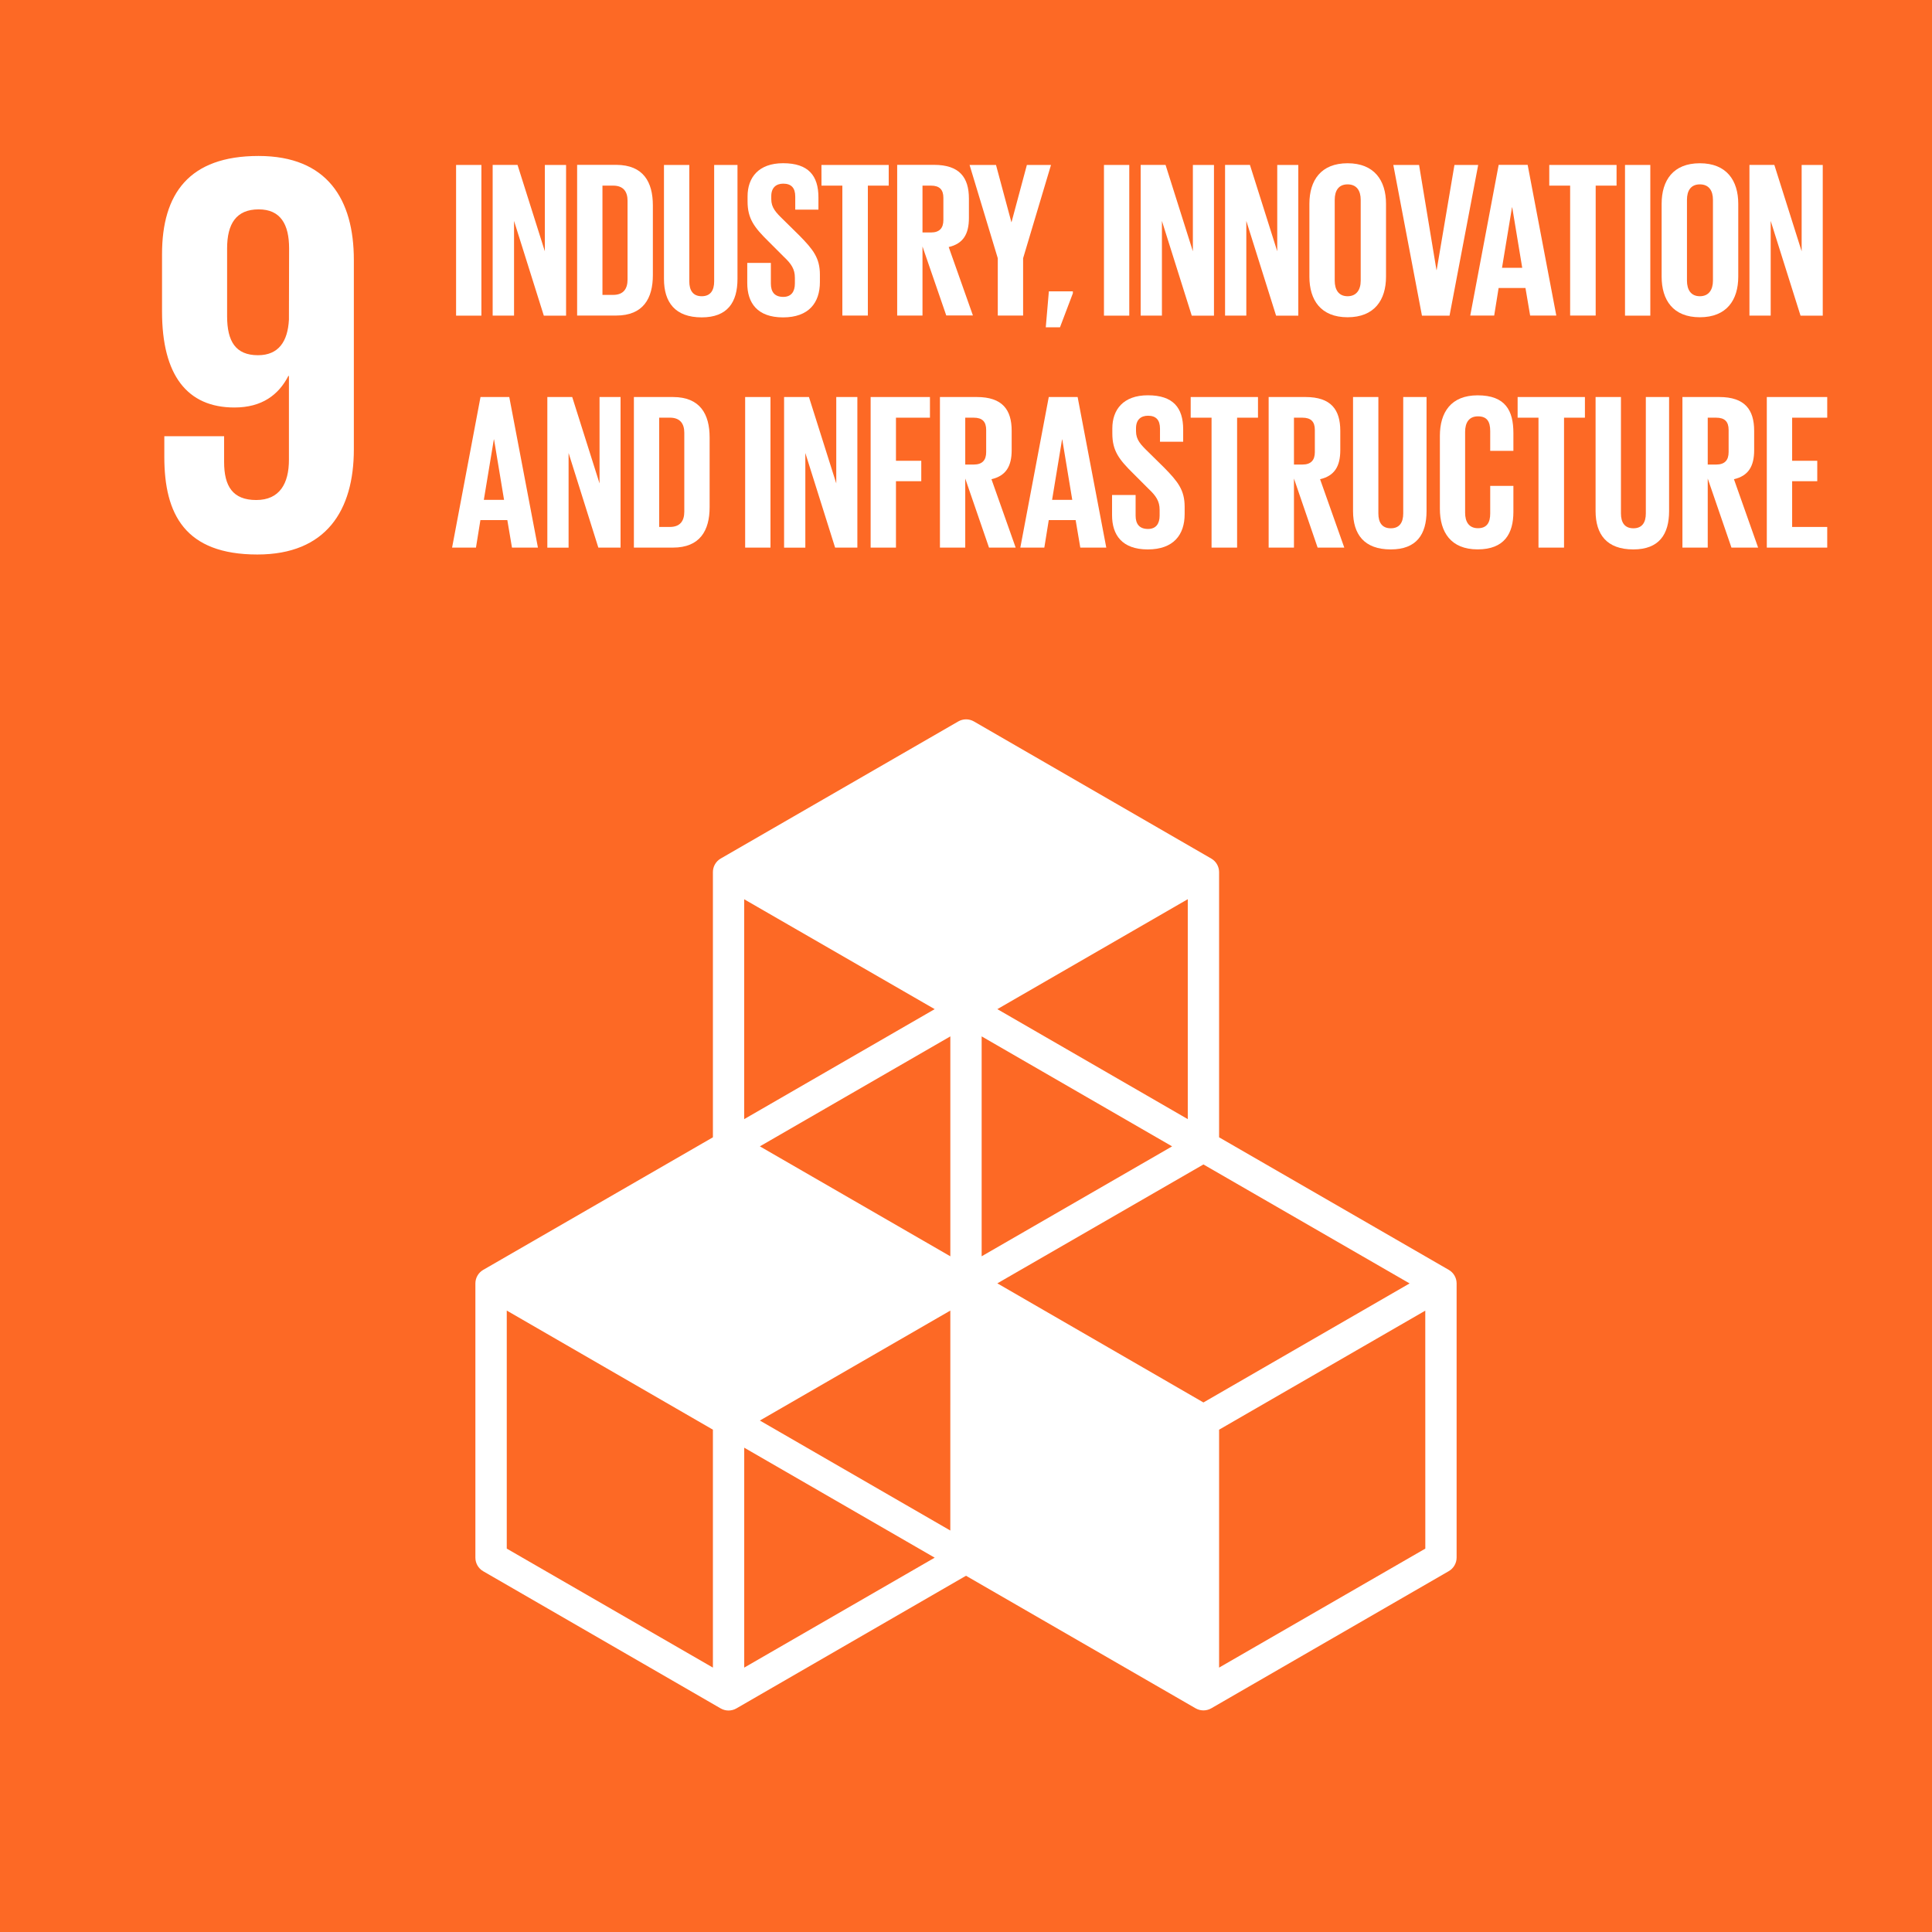
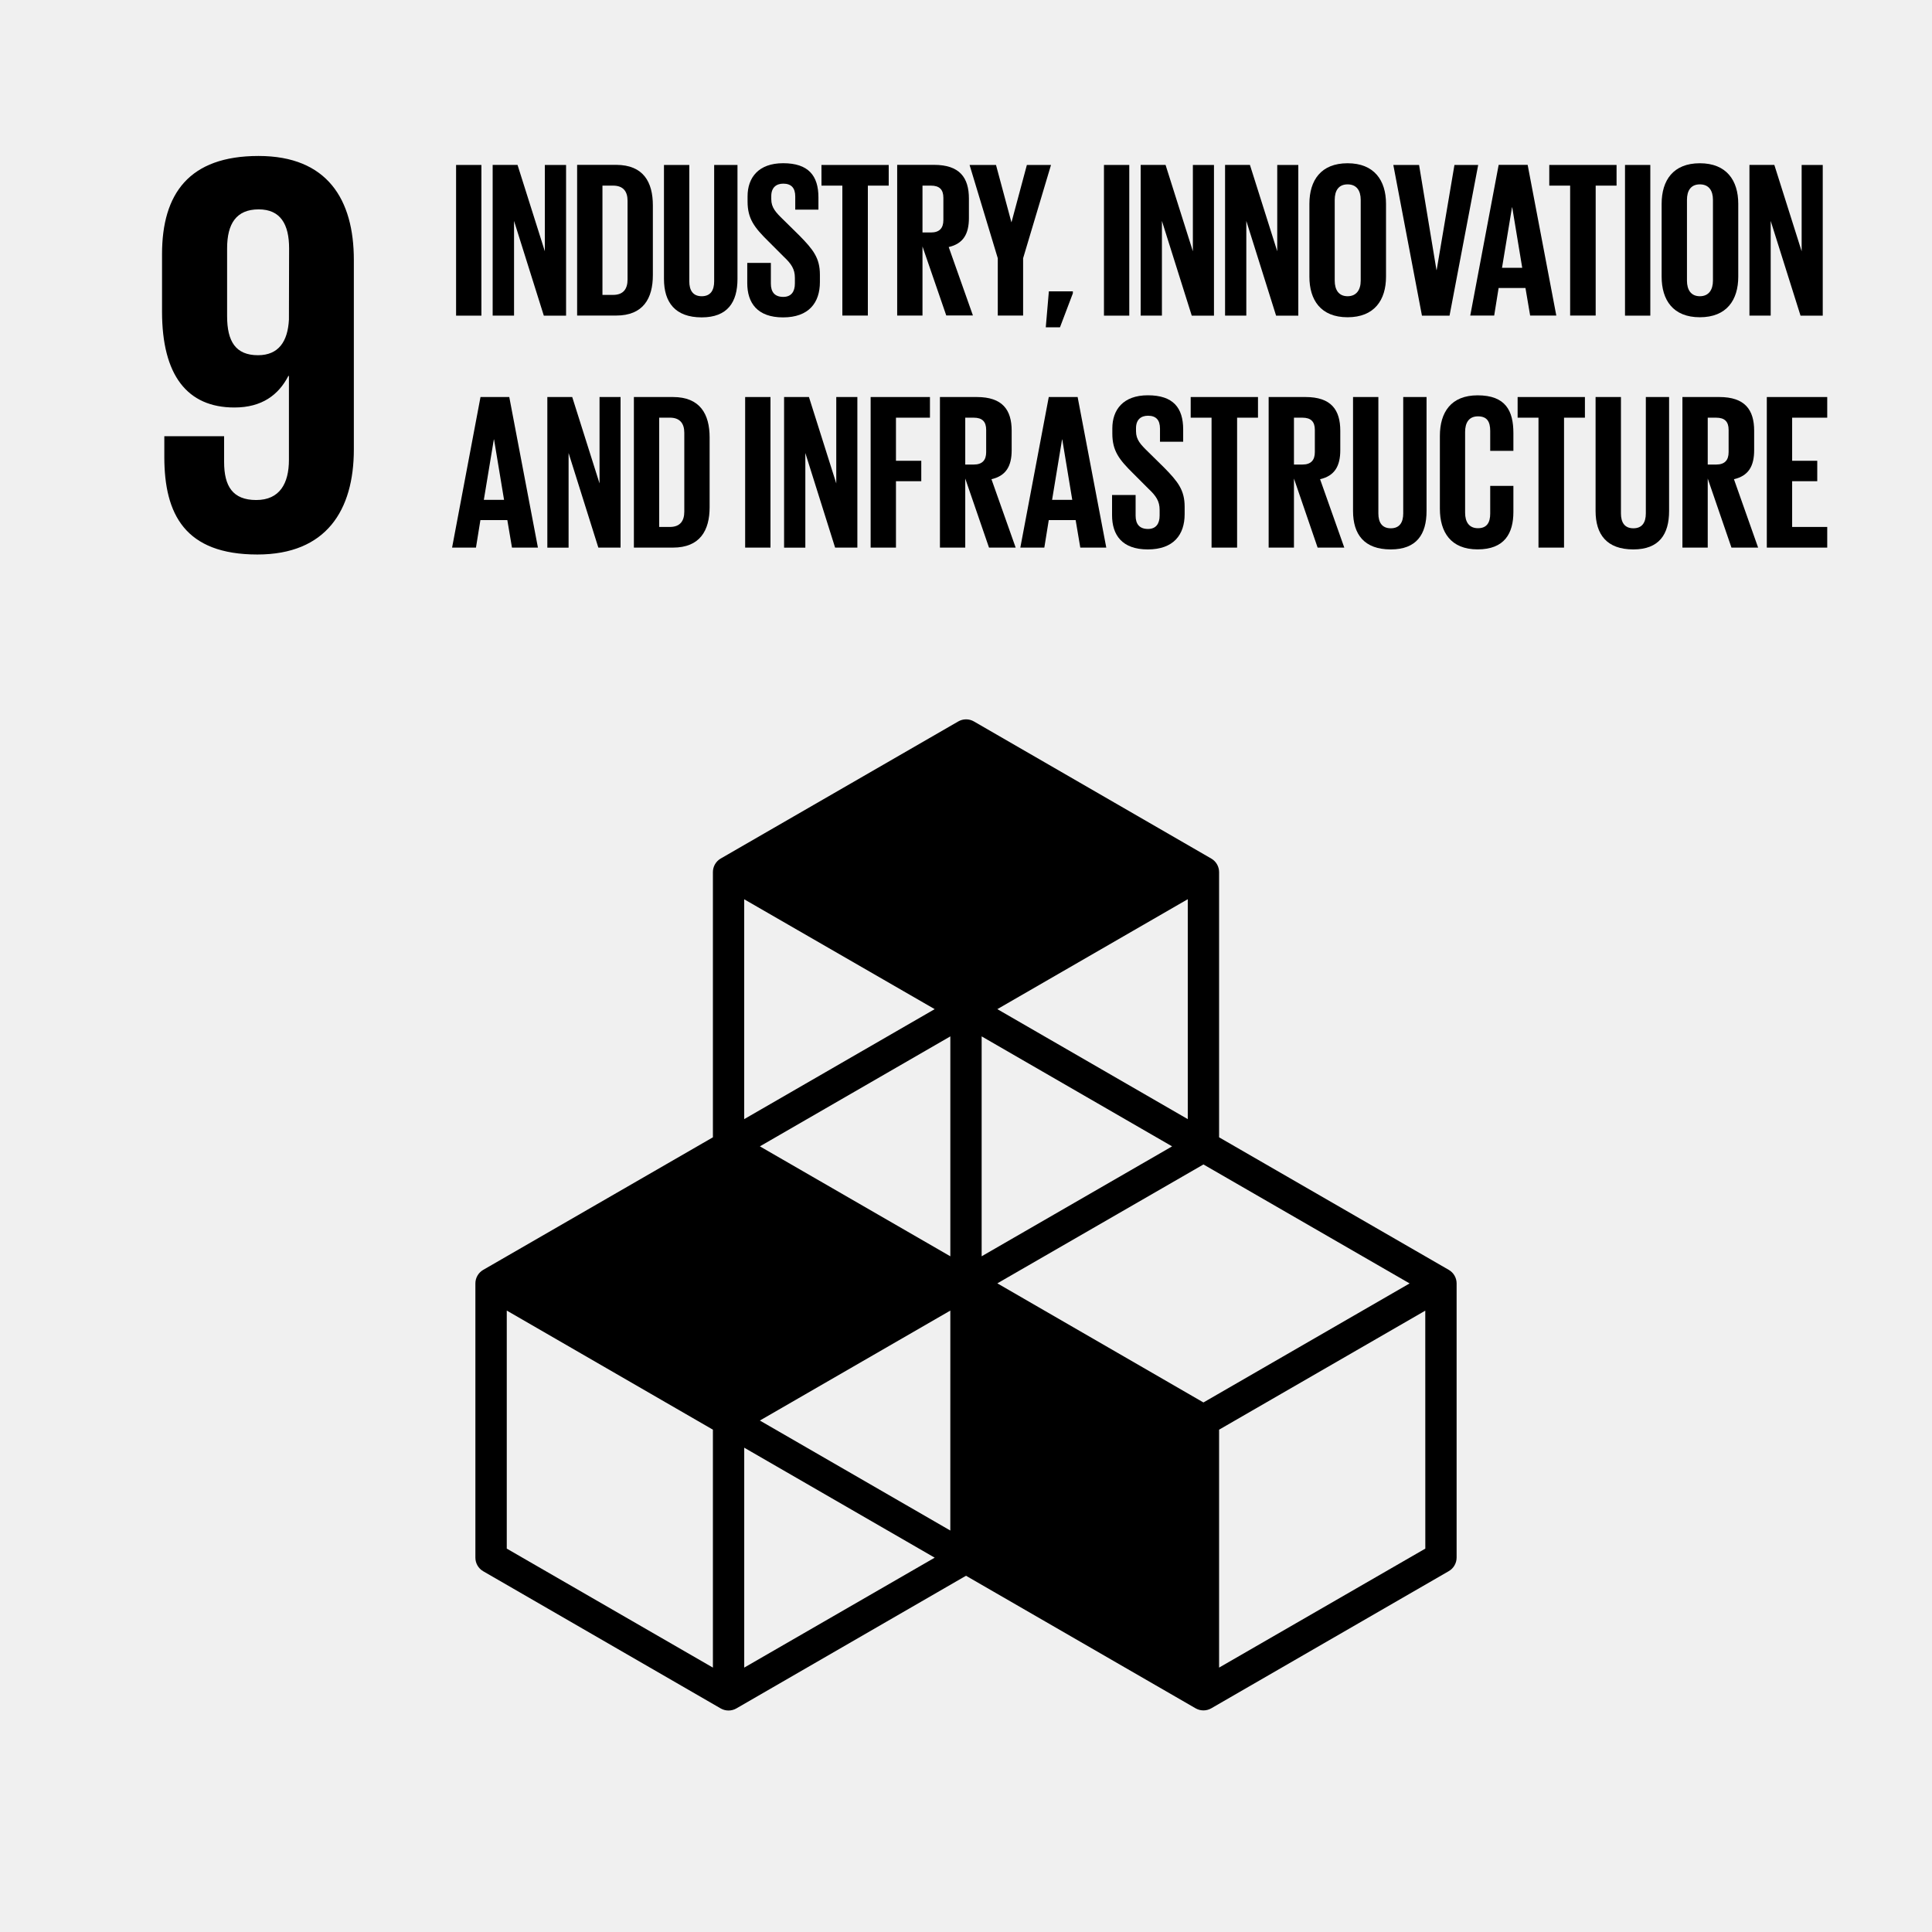
- <svg xmlns="http://www.w3.org/2000/svg" id="Layer_1" data-name="Layer 1" viewBox="0 0 1000 1000">
+ <svg xmlns="http://www.w3.org/2000/svg" id="Layer_1" data-name="Layer 1" viewBox="0 0 1000 1000" focusable="false">
+   <link type="text/css" rel="stylesheet" id="dark-mode-general-link" />
+   <link type="text/css" rel="stylesheet" id="dark-mode-custom-link" />
+   <style type="text/css" id="dark-mode-custom-style" />
  <defs>
    <style>
-       .cls-1 {
-         fill: #fd6925;
-       }
- 
      .cls-2 {
-         fill: #fff;
+         fill: currentColour;
      }
    </style>
  </defs>
-   <rect id="_Path_" data-name="&lt;Path&gt;" class="cls-1" y="-0.01" width="1000" height="1000.02" />
  <path id="_Compound_Path_" data-name="&lt;Compound Path&gt;" class="cls-2" d="M183.15,134.53c0-31.22-13.68-53.8-49.34-53.8-36,0-49.94,19.61-49.94,50.82v29.73c0,33,13.07,49.64,37.46,49.64,14.27,0,22.88-6.55,27.93-16.34h.29V238c0,12.19-4.75,20.81-16.93,20.81S116,251.64,116,239.15V225.78H85.05v10.71c0,29.71,10.71,50.52,48.17,50.52,35.65,0,49.93-22.89,49.93-54.4Zm-33.6,30.91c-.59,11.29-5.34,18.42-16,18.42-11.58,0-16-7.13-16-20.21V128.58c0-12.78,4.74-20.21,16.35-20.21,11.29,0,15.74,7.72,15.74,20.21Z" />
  <path id="_Compound_Path_2" data-name="&lt;Compound Path&gt;" class="cls-2" d="M749.88,657.28,631,588.67V451.42a8.1,8.1,0,0,0-4-7l-122.9-71a8.1,8.1,0,0,0-8.11,0L373,444.4a8.1,8.1,0,0,0-4,7V588.67L250.12,657.28a8.11,8.11,0,0,0-4.06,7v142a8.12,8.12,0,0,0,4.06,7l122.91,71a8.15,8.15,0,0,0,8.11,0L500,815.61l118.84,68.61a8.15,8.15,0,0,0,8.11,0l122.93-71a8.12,8.12,0,0,0,4.06-7v-142A8.09,8.09,0,0,0,749.88,657.28Zm-258,134.92L393.3,735.27l98.59-56.92ZM606.68,593.36,508.1,650.25V536.43Zm-114.79,56.9-98.58-56.91,98.58-56.92Zm24.33,14L622.9,602.72,729.61,664.3,622.9,725.91Zm98.57-85-98.57-56.93,98.57-56.91Zm-131-56.93-98.59,56.93V465.47ZM369,863.15l-106.7-61.59V678.35L369,740Zm16.21,0V749.32l98.59,56.93Zm352.53-61.59L631,863.15V740l106.72-61.61Z" />
  <g id="_Group_" data-name="&lt;Group&gt;">
    <path id="_Compound_Path_3" data-name="&lt;Compound Path&gt;" class="cls-2" d="M236.07,85.38h13.1v78h-13.1Z" />
    <path id="_Compound_Path_4" data-name="&lt;Compound Path&gt;" class="cls-2" d="M266.07,114.35v49H255v-78h12.87l14.14,44.72V85.38H293v78H281.48Z" />
    <path id="_Compound_Path_5" data-name="&lt;Compound Path&gt;" class="cls-2" d="M337.92,106.31V142.4c0,12-4.94,20.93-19,20.93H298.72v-78H319C333,85.38,337.92,94.24,337.92,106.31Zm-20.58,46.33c5.41,0,7.48-3.22,7.48-7.94V103.89c0-4.6-2.07-7.81-7.48-7.81h-5.51v56.56Z" />
    <path id="_Compound_Path_6" data-name="&lt;Compound Path&gt;" class="cls-2" d="M381.72,85.38v59c0,12.07-5.17,19.89-18.51,19.89-13.79,0-19.54-7.82-19.54-19.89v-59h13.11v60.24c0,4.6,1.83,7.71,6.43,7.71s6.44-3.11,6.44-7.71V85.38Z" />
    <path id="_Compound_Path_7" data-name="&lt;Compound Path&gt;" class="cls-2" d="M386.78,146.54V136.08H399v10.69c0,4.37,1.95,6.9,6.43,6.9,4.14,0,6-2.76,6-6.9v-3c0-4.48-1.84-7.24-5.86-11l-7.7-7.71c-7.48-7.35-10.93-11.84-10.93-20.8v-2.65c0-9.65,5.64-17.13,18.4-17.13,13.1,0,18.28,6.44,18.28,17.71v6.32h-12v-6.78c0-4.49-2.07-6.67-6.21-6.67-3.68,0-6.2,2.07-6.2,6.44v1.61c0,4.37,2.41,6.9,6.2,10.57l8.4,8.28c7.12,7.24,10.57,11.61,10.57,20.23V146c0,10.69-5.75,18.28-19.08,18.28S386.78,156.77,386.78,146.54Z" />
    <path id="_Compound_Path_8" data-name="&lt;Compound Path&gt;" class="cls-2" d="M425.18,85.38H460v10.7H449.2v67.25H436V96.08h-10.8Z" />
    <path id="_Compound_Path_9" data-name="&lt;Compound Path&gt;" class="cls-2" d="M477.48,127.57v35.76h-13.1v-78h19.08c13.22,0,18.05,6.56,18.05,17.48v10c0,8.39-3,13.33-10.46,15.06l12.53,35.41h-13.8Zm0-31.49v24.25h4.37c4.48,0,6.44-2.3,6.44-6.44V102.4c0-4.26-2-6.32-6.44-6.32Z" />
    <path id="_Compound_Path_10" data-name="&lt;Compound Path&gt;" class="cls-2" d="M529.56,133.67v29.66H516.45V133.67l-14.6-48.29h13.68l7.94,29.55h.11l7.93-29.55H544Z" />
    <path id="_Compound_Path_11" data-name="&lt;Compound Path&gt;" class="cls-2" d="M555.31,151.83l-6.67,17.59h-7.35l1.6-18.62h12.42Z" />
    <path id="_Compound_Path_12" data-name="&lt;Compound Path&gt;" class="cls-2" d="M571.41,85.38h13.1v78h-13.1Z" />
    <path id="_Compound_Path_13" data-name="&lt;Compound Path&gt;" class="cls-2" d="M601.41,114.35v49h-11v-78h12.88l14.14,44.72V85.38h10.92v78h-11.5Z" />
    <path id="_Compound_Path_14" data-name="&lt;Compound Path&gt;" class="cls-2" d="M645.09,114.35v49h-11v-78h12.87l14.14,44.72V85.38H672v78H660.5Z" />
    <path id="_Compound_Path_15" data-name="&lt;Compound Path&gt;" class="cls-2" d="M677.74,143.21V105.5c0-12.18,6-21,19.77-21s19.89,8.86,19.89,21v37.71c0,12.07-6,21-19.89,21S677.74,155.28,677.74,143.21Zm26.56,2.07V103.43c0-4.71-2.07-8-6.79-8s-6.66,3.33-6.66,8v41.85c0,4.71,2.07,8.05,6.66,8.05S704.3,150,704.3,145.28Z" />
    <path id="_Compound_Path_16" data-name="&lt;Compound Path&gt;" class="cls-2" d="M765.11,85.38l-14.83,78H736l-14.82-78h13.33l9,54.38h.11l9.2-54.38Z" />
    <path id="_Compound_Path_17" data-name="&lt;Compound Path&gt;" class="cls-2" d="M761,163.33l14.71-78h15l14.83,78H792l-2.42-14.26H775.68l-2.29,14.26Zm16.44-24.72h10.46l-5.17-31.27h-.12Z" />
    <path id="_Compound_Path_18" data-name="&lt;Compound Path&gt;" class="cls-2" d="M801.9,85.38h34.83v10.7H825.92v67.25H812.7V96.08H801.9Z" />
    <path id="_Compound_Path_19" data-name="&lt;Compound Path&gt;" class="cls-2" d="M841.1,85.38h13.1v78H841.1Z" />
    <path id="_Compound_Path_20" data-name="&lt;Compound Path&gt;" class="cls-2" d="M860.06,143.21V105.5c0-12.18,6-21,19.78-21s19.88,8.86,19.88,21v37.71c0,12.07-6,21-19.88,21S860.06,155.28,860.06,143.21Zm26.56,2.07V103.43c0-4.71-2.07-8-6.78-8s-6.67,3.33-6.67,8v41.85c0,4.71,2.07,8.05,6.67,8.05S886.62,150,886.62,145.28Z" />
    <path id="_Compound_Path_21" data-name="&lt;Compound Path&gt;" class="cls-2" d="M916.51,114.35v49h-11v-78h12.88l14.14,44.72V85.38h10.92v78h-11.5Z" />
  </g>
  <g id="_Group_2" data-name="&lt;Group&gt;">
    <path id="_Compound_Path_22" data-name="&lt;Compound Path&gt;" class="cls-2" d="M234,283.44l14.71-77.94H263.6l14.83,77.94H265l-2.41-14.25H248.66l-2.3,14.25Zm16.43-24.71h10.47l-5.18-31.27h-.11Z" />
    <path id="_Compound_Path_23" data-name="&lt;Compound Path&gt;" class="cls-2" d="M294.3,234.47v49h-11V205.5h12.88l14.14,44.72V205.5H321.2v77.94H309.7Z" />
    <path id="_Compound_Path_24" data-name="&lt;Compound Path&gt;" class="cls-2" d="M367.3,226.42v36.1c0,12-4.95,20.92-19,20.92H328.1V205.5h20.23C362.35,205.5,367.3,214.35,367.3,226.42Zm-20.58,46.33c5.4,0,7.47-3.22,7.47-7.93V224c0-4.6-2.07-7.82-7.47-7.82H341.2v56.56Z" />
    <path id="_Compound_Path_25" data-name="&lt;Compound Path&gt;" class="cls-2" d="M385.69,205.5H398.8v77.94H385.69Z" />
    <path id="_Compound_Path_26" data-name="&lt;Compound Path&gt;" class="cls-2" d="M416.84,234.47v49h-11V205.5h12.87l14.14,44.72V205.5h10.92v77.94H432.25Z" />
    <path id="_Compound_Path_27" data-name="&lt;Compound Path&gt;" class="cls-2" d="M450.64,205.5h30.7v10.69H463.75V238.5h13.1v10.57h-13.1v34.37H450.64Z" />
    <path id="_Compound_Path_28" data-name="&lt;Compound Path&gt;" class="cls-2" d="M499.61,247.69v35.75h-13.1V205.5h19.08c13.22,0,18.05,6.55,18.05,17.48v10c0,8.39-3,13.33-10.46,15.06l12.53,35.4h-13.8Zm0-31.5v24.26H504c4.48,0,6.44-2.3,6.44-6.44V222.52c0-4.26-2-6.33-6.44-6.33Z" />
    <path id="_Compound_Path_29" data-name="&lt;Compound Path&gt;" class="cls-2" d="M528.12,283.44l14.72-77.94h14.94l14.83,77.94H559.16l-2.41-14.25H542.84l-2.3,14.25Zm16.44-24.71H555l-5.17-31.27h-.11Z" />
    <path id="_Compound_Path_30" data-name="&lt;Compound Path&gt;" class="cls-2" d="M575.6,266.66V256.2h12.19v10.69c0,4.37,2,6.9,6.43,6.9,4.14,0,6-2.76,6-6.9v-3c0-4.48-1.84-7.24-5.86-11l-7.7-7.71c-7.47-7.35-10.92-11.84-10.92-20.81v-2.64c0-9.66,5.63-17.13,18.39-17.13,13.1,0,18.28,6.44,18.28,17.71v6.32h-12v-6.78c0-4.49-2.07-6.67-6.21-6.67-3.68,0-6.2,2.07-6.2,6.44v1.61c0,4.36,2.41,6.89,6.2,10.57l8.4,8.28c7.12,7.24,10.57,11.61,10.57,20.23v3.8c0,10.69-5.75,18.27-19.08,18.27S575.6,276.89,575.6,266.66Z" />
    <path id="_Compound_Path_31" data-name="&lt;Compound Path&gt;" class="cls-2" d="M616.3,205.5h34.83v10.69H640.32v67.25H627.1V216.19H616.3Z" />
    <path id="_Compound_Path_32" data-name="&lt;Compound Path&gt;" class="cls-2" d="M669.75,247.69v35.75h-13.1V205.5h19.08c13.22,0,18,6.55,18,17.48v10c0,8.39-3,13.33-10.46,15.06l12.53,35.4h-13.8Zm0-31.5v24.26h4.37c4.48,0,6.44-2.3,6.44-6.44V222.52c0-4.26-2-6.33-6.44-6.33Z" />
    <path id="_Compound_Path_33" data-name="&lt;Compound Path&gt;" class="cls-2" d="M738.38,205.5v59c0,12.07-5.17,19.88-18.51,19.88-13.79,0-19.54-7.81-19.54-19.88v-59h13.11v60.24c0,4.6,1.84,7.7,6.43,7.7s6.44-3.1,6.44-7.7V205.5Z" />
    <path id="_Compound_Path_34" data-name="&lt;Compound Path&gt;" class="cls-2" d="M745.28,263.33V225.62c0-12.19,5.75-21,19.54-21,14.49,0,18.51,8,18.51,19.54v9.2h-12V223.09c0-4.83-1.61-7.59-6.33-7.59s-6.66,3.34-6.66,8.05V265.4c0,4.71,2,8,6.66,8s6.33-3,6.33-7.58V251.49h12v13.45c0,11.15-4.6,19.42-18.51,19.42S745.28,275.4,745.28,263.33Z" />
    <path id="_Compound_Path_35" data-name="&lt;Compound Path&gt;" class="cls-2" d="M785.52,205.5h34.83v10.69H809.54v67.25H796.32V216.19h-10.8Z" />
    <path id="_Compound_Path_36" data-name="&lt;Compound Path&gt;" class="cls-2" d="M863.92,205.5v59c0,12.07-5.17,19.88-18.51,19.88-13.8,0-19.54-7.81-19.54-19.88v-59H839v60.24c0,4.6,1.84,7.7,6.44,7.7s6.44-3.1,6.44-7.7V205.5Z" />
    <path id="_Compound_Path_37" data-name="&lt;Compound Path&gt;" class="cls-2" d="M883.92,247.69v35.75h-13.1V205.5H889.9c13.22,0,18.05,6.55,18.05,17.48v10c0,8.39-3,13.33-10.46,15.06L910,283.44h-13.8Zm0-31.5v24.26h4.37c4.48,0,6.44-2.3,6.44-6.44V222.52c0-4.26-2-6.33-6.44-6.33Z" />
    <path id="_Compound_Path_38" data-name="&lt;Compound Path&gt;" class="cls-2" d="M914.5,205.5h31.27v10.69H927.61V238.5h13v10.57h-13v23.68h18.16v10.69H914.5Z" />
  </g>
</svg>
